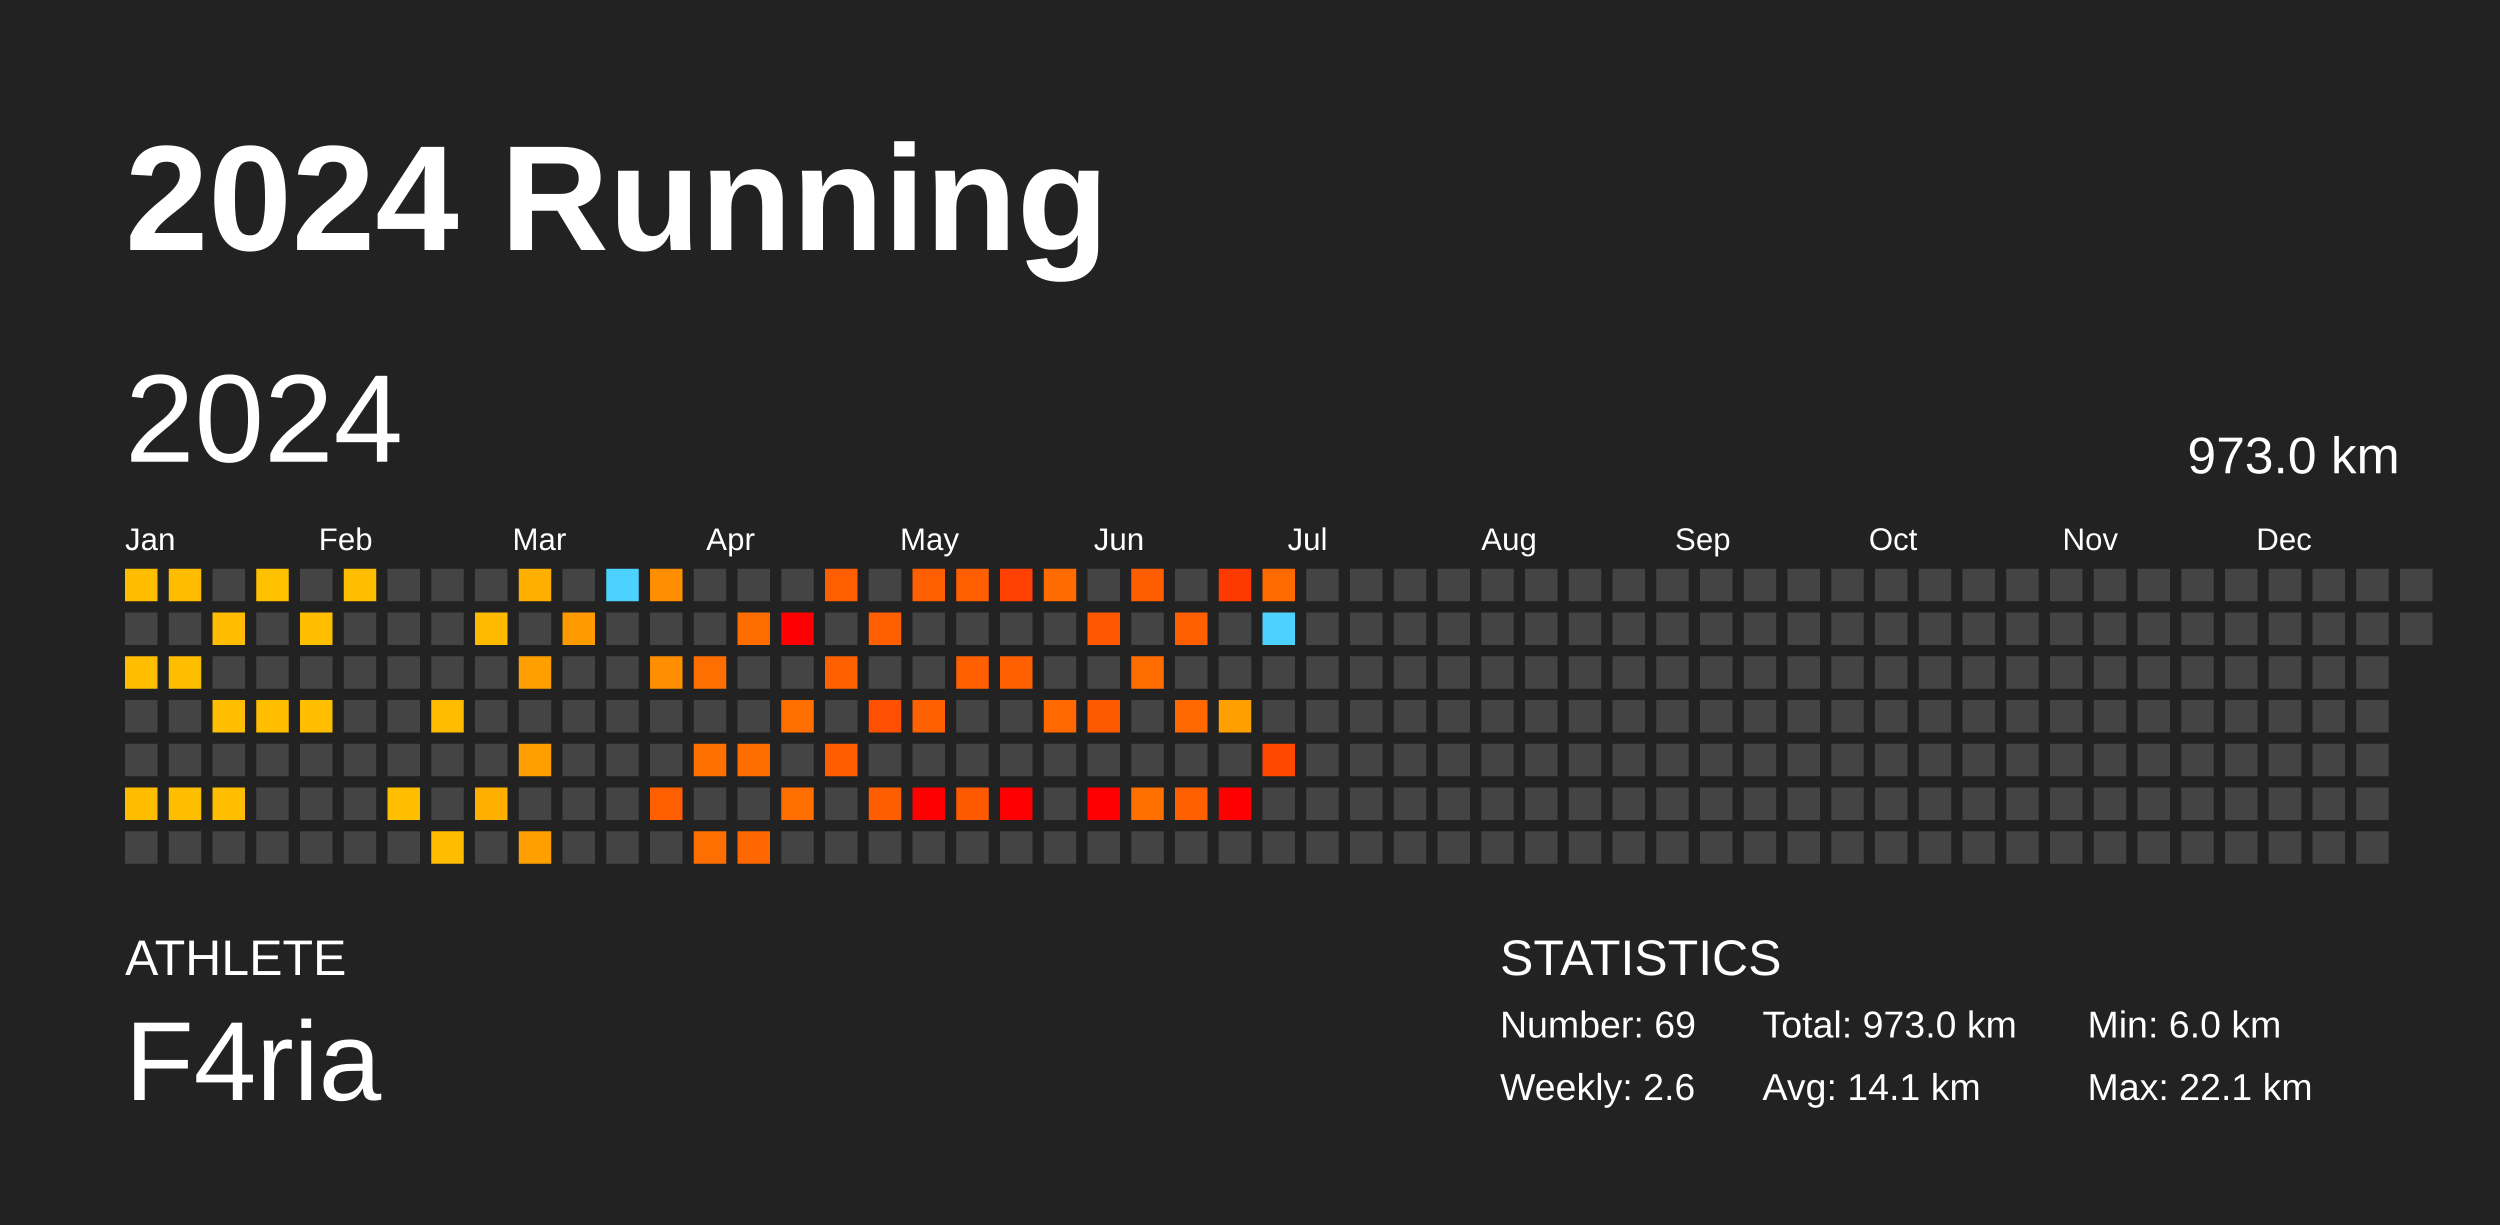
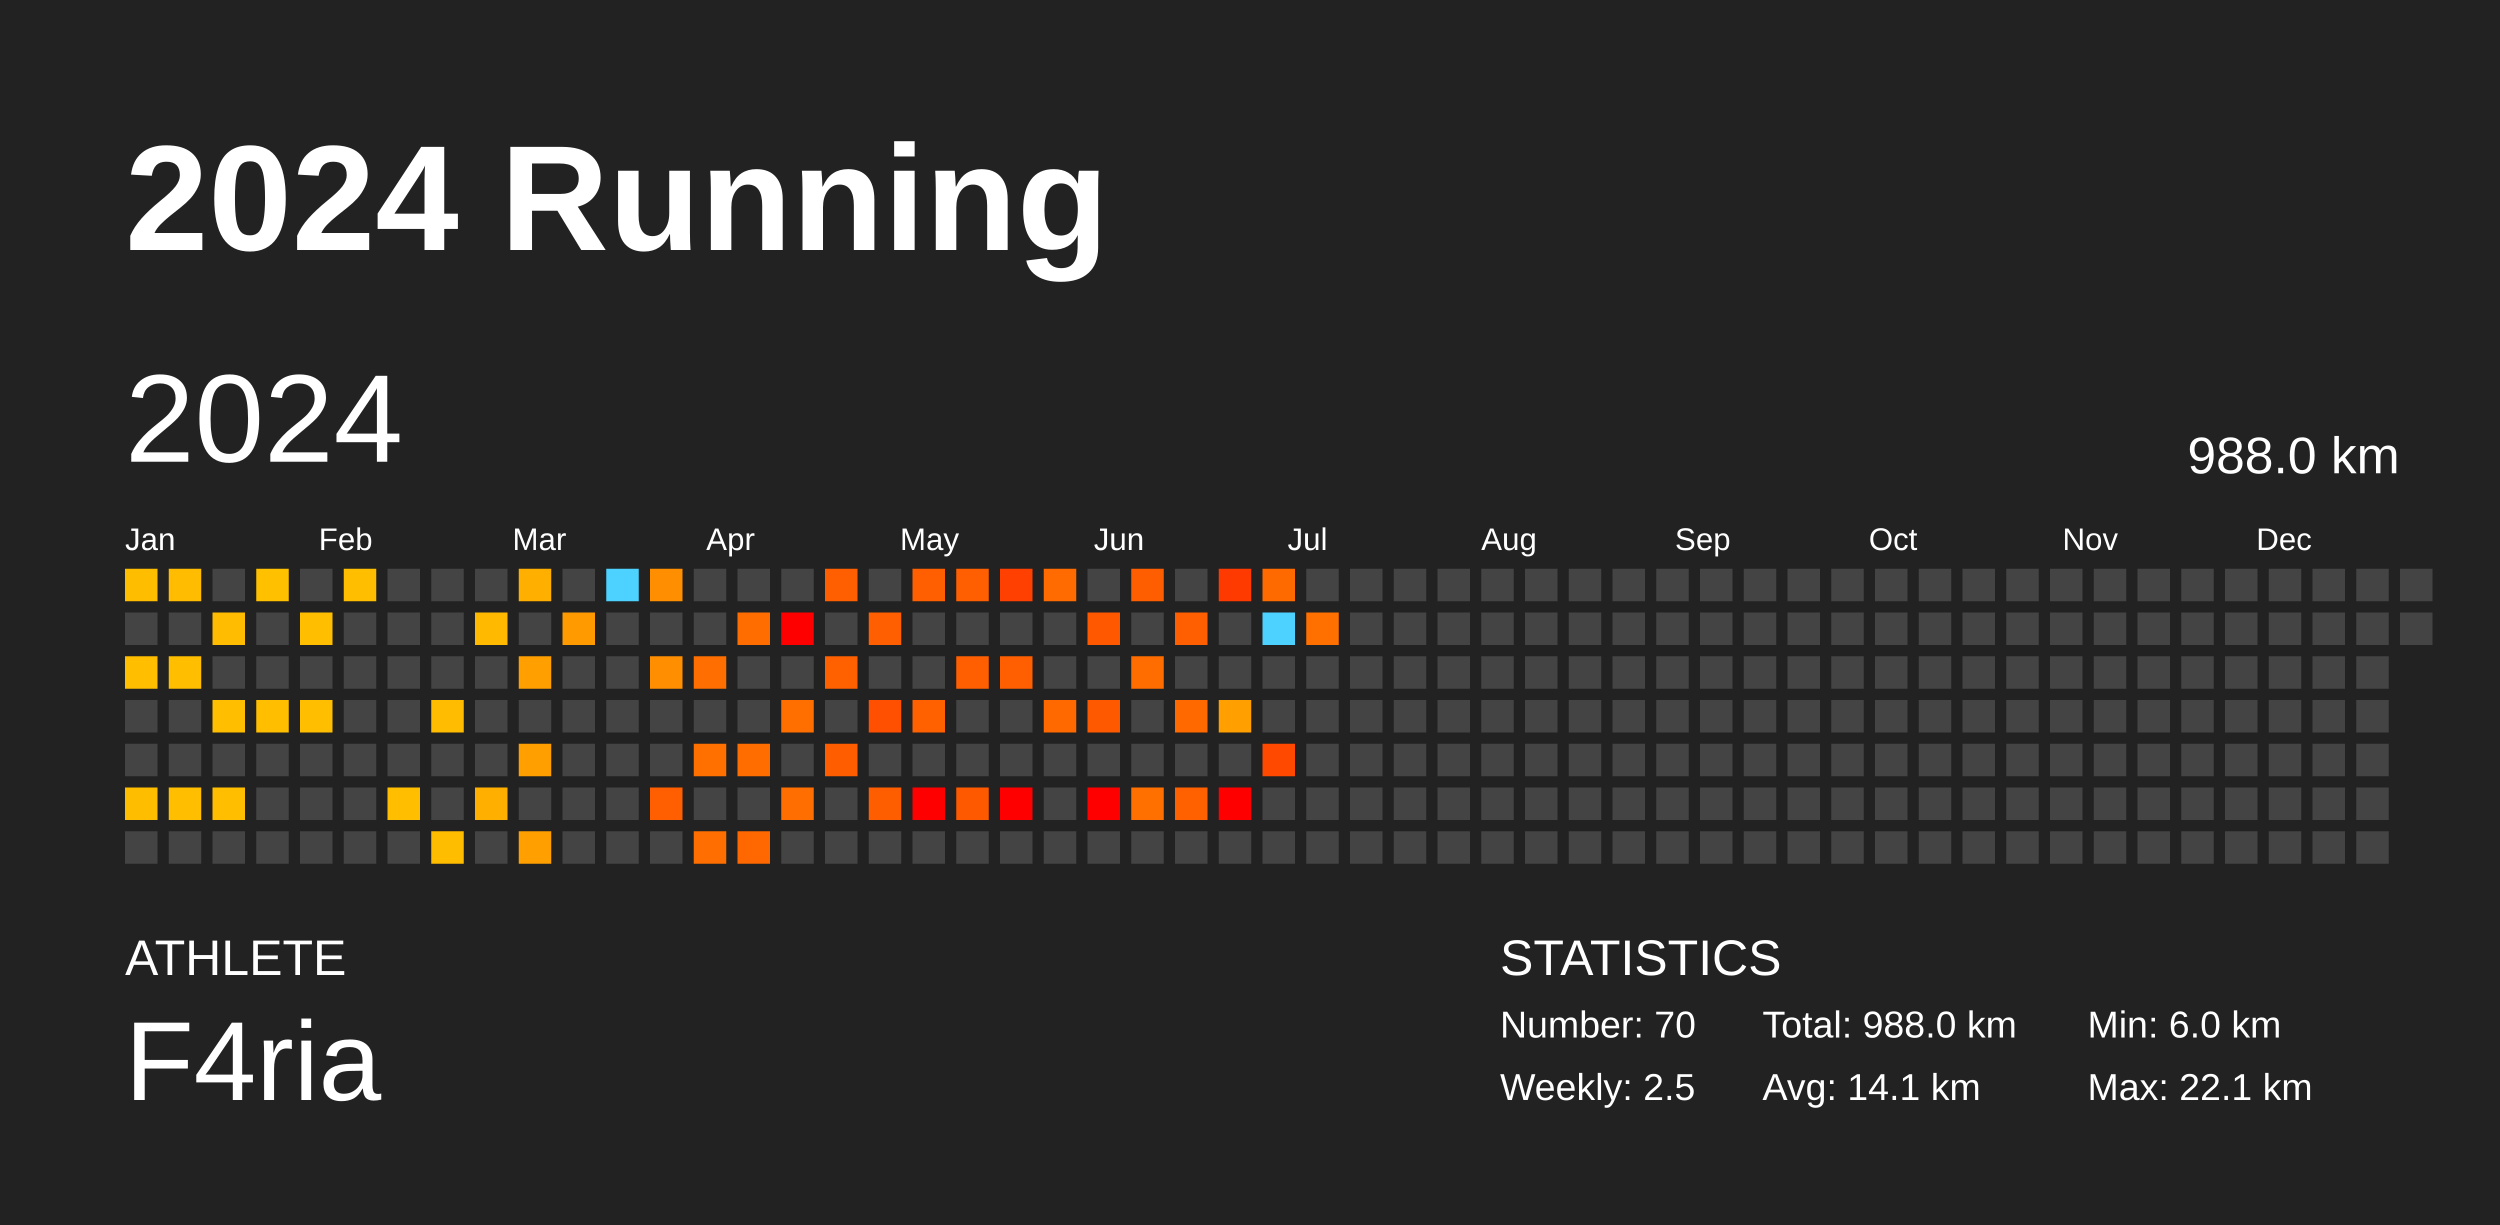
<svg xmlns="http://www.w3.org/2000/svg" baseProfile="full" height="98mm" version="1.1" viewBox="0,0,200,98" width="200mm">
  <defs />
  <rect fill="#222222" height="98" width="200" x="0" y="0" />
  <text fill="#FFFFFF" style="font-size:12px; font-family:Arial; font-weight:bold;" x="10" y="20">2024 Running</text>
  <text fill="#FFFFFF" style="font-size:4px; font-family:Arial" x="10" y="78">ATHLETE</text>
  <text fill="#FFFFFF" style="font-size:9px; font-family:Arial" x="10" y="88">F4ria</text>
  <text fill="#FFFFFF" style="font-size:4px; font-family:Arial" x="120" y="78">STATISTICS</text>
-   <text fill="#FFFFFF" style="font-size:3px; font-family:Arial" x="120" y="83">Number: 69</text>
-   <text fill="#FFFFFF" style="font-size:3px; font-family:Arial" x="120" y="88">Weekly: 2.6</text>
-   <text fill="#FFFFFF" style="font-size:3px; font-family:Arial" x="141" y="83">Total: 973.0 km</text>
+   <text fill="#FFFFFF" style="font-size:3px; font-family:Arial" x="120" y="83">Number: 70</text>
+   <text fill="#FFFFFF" style="font-size:3px; font-family:Arial" x="120" y="88">Weekly: 2.5</text>
+   <text fill="#FFFFFF" style="font-size:3px; font-family:Arial" x="141" y="83">Total: 988.0 km</text>
  <text fill="#FFFFFF" style="font-size:3px; font-family:Arial" x="141" y="88">Avg: 14.1 km</text>
  <text fill="#FFFFFF" style="font-size:3px; font-family:Arial" x="167" y="83">Min: 6.0 km</text>
  <text fill="#FFFFFF" style="font-size:3px; font-family:Arial" x="167" y="88">Max: 22.1 km</text>
  <text dominant-baseline="hanging" fill="#FFFFFF" style="font-size:10.0px; font-family:Arial;" x="10" y="30">2024</text>
-   <text dominant-baseline="hanging" fill="#FFFFFF" style="font-size:4.125px; font-family:Arial;" x="175" y="35">973.0 km</text>
+   <text dominant-baseline="hanging" fill="#FFFFFF" style="font-size:4.125px; font-family:Arial;" x="175" y="35">988.0 km</text>
  <text fill="#FFFFFF" style="font-size:2.5px; font-family:Arial" x="10.0" y="44">Jan</text>
  <text fill="#FFFFFF" style="font-size:2.5px; font-family:Arial" x="25.5" y="44">Feb</text>
  <text fill="#FFFFFF" style="font-size:2.5px; font-family:Arial" x="41.0" y="44">Mar</text>
  <text fill="#FFFFFF" style="font-size:2.5px; font-family:Arial" x="56.5" y="44">Apr</text>
  <text fill="#FFFFFF" style="font-size:2.5px; font-family:Arial" x="72.0" y="44">May</text>
  <text fill="#FFFFFF" style="font-size:2.5px; font-family:Arial" x="87.5" y="44">Jun</text>
  <text fill="#FFFFFF" style="font-size:2.5px; font-family:Arial" x="103.0" y="44">Jul</text>
  <text fill="#FFFFFF" style="font-size:2.5px; font-family:Arial" x="118.5" y="44">Aug</text>
  <text fill="#FFFFFF" style="font-size:2.5px; font-family:Arial" x="134.0" y="44">Sep</text>
  <text fill="#FFFFFF" style="font-size:2.5px; font-family:Arial" x="149.5" y="44">Oct</text>
  <text fill="#FFFFFF" style="font-size:2.5px; font-family:Arial" x="165.0" y="44">Nov</text>
  <text fill="#FFFFFF" style="font-size:2.5px; font-family:Arial" x="180.5" y="44">Dec</text>
  <rect fill="#ffbd00" height="2.6" width="2.6" x="10.0" y="45.5" />
  <rect fill="#444444" height="2.6" width="2.6" x="10.0" y="49.0" />
  <rect fill="#ffbe00" height="2.6" width="2.6" x="10.0" y="52.5" />
  <rect fill="#444444" height="2.6" width="2.6" x="10.0" y="56.0" />
  <rect fill="#444444" height="2.6" width="2.6" x="10.0" y="59.5" />
  <rect fill="#ffbd00" height="2.6" width="2.6" x="10.0" y="63.0" />
  <rect fill="#444444" height="2.6" width="2.6" x="10.0" y="66.5" />
  <rect fill="#ffbc00" height="2.6" width="2.6" x="13.5" y="45.5" />
  <rect fill="#444444" height="2.6" width="2.6" x="13.5" y="49.0" />
  <rect fill="#ffbe00" height="2.6" width="2.6" x="13.5" y="52.5" />
  <rect fill="#444444" height="2.6" width="2.6" x="13.5" y="56.0" />
  <rect fill="#444444" height="2.6" width="2.6" x="13.5" y="59.5" />
  <rect fill="#ffbf00" height="2.6" width="2.6" x="13.5" y="63.0" />
  <rect fill="#444444" height="2.6" width="2.6" x="13.5" y="66.5" />
  <rect fill="#444444" height="2.6" width="2.6" x="17.0" y="45.5" />
  <rect fill="#ffbc00" height="2.6" width="2.6" x="17.0" y="49.0" />
  <rect fill="#444444" height="2.6" width="2.6" x="17.0" y="52.5" />
  <rect fill="#ffbe00" height="2.6" width="2.6" x="17.0" y="56.0" />
  <rect fill="#444444" height="2.6" width="2.6" x="17.0" y="59.5" />
  <rect fill="#ffbf00" height="2.6" width="2.6" x="17.0" y="63.0" />
  <rect fill="#444444" height="2.6" width="2.6" x="17.0" y="66.5" />
  <rect fill="#ffc000" height="2.6" width="2.6" x="20.5" y="45.5" />
  <rect fill="#444444" height="2.6" width="2.6" x="20.5" y="49.0" />
  <rect fill="#444444" height="2.6" width="2.6" x="20.5" y="52.5" />
  <rect fill="#ffbf00" height="2.6" width="2.6" x="20.5" y="56.0" />
  <rect fill="#444444" height="2.6" width="2.6" x="20.5" y="59.5" />
  <rect fill="#444444" height="2.6" width="2.6" x="20.5" y="63.0" />
  <rect fill="#444444" height="2.6" width="2.6" x="20.5" y="66.5" />
  <rect fill="#444444" height="2.6" width="2.6" x="24.0" y="45.5" />
  <rect fill="#ffbf00" height="2.6" width="2.6" x="24.0" y="49.0" />
  <rect fill="#444444" height="2.6" width="2.6" x="24.0" y="52.5" />
  <rect fill="#ffbf00" height="2.6" width="2.6" x="24.0" y="56.0" />
  <rect fill="#444444" height="2.6" width="2.6" x="24.0" y="59.5" />
  <rect fill="#444444" height="2.6" width="2.6" x="24.0" y="63.0" />
  <rect fill="#444444" height="2.6" width="2.6" x="24.0" y="66.5" />
  <rect fill="#ffbf00" height="2.6" width="2.6" x="27.5" y="45.5" />
  <rect fill="#444444" height="2.6" width="2.6" x="27.5" y="49.0" />
  <rect fill="#444444" height="2.6" width="2.6" x="27.5" y="52.5" />
  <rect fill="#444444" height="2.6" width="2.6" x="27.5" y="56.0" />
  <rect fill="#444444" height="2.6" width="2.6" x="27.5" y="59.5" />
  <rect fill="#444444" height="2.6" width="2.6" x="27.5" y="63.0" />
  <rect fill="#444444" height="2.6" width="2.6" x="27.5" y="66.5" />
  <rect fill="#444444" height="2.6" width="2.6" x="31.0" y="45.5" />
  <rect fill="#444444" height="2.6" width="2.6" x="31.0" y="49.0" />
  <rect fill="#444444" height="2.6" width="2.6" x="31.0" y="52.5" />
  <rect fill="#444444" height="2.6" width="2.6" x="31.0" y="56.0" />
  <rect fill="#444444" height="2.6" width="2.6" x="31.0" y="59.5" />
  <rect fill="#ffbf00" height="2.6" width="2.6" x="31.0" y="63.0" />
  <rect fill="#444444" height="2.6" width="2.6" x="31.0" y="66.5" />
  <rect fill="#444444" height="2.6" width="2.6" x="34.5" y="45.5" />
  <rect fill="#444444" height="2.6" width="2.6" x="34.5" y="49.0" />
  <rect fill="#444444" height="2.6" width="2.6" x="34.5" y="52.5" />
  <rect fill="#ffbc00" height="2.6" width="2.6" x="34.5" y="56.0" />
  <rect fill="#444444" height="2.6" width="2.6" x="34.5" y="59.5" />
  <rect fill="#444444" height="2.6" width="2.6" x="34.5" y="63.0" />
  <rect fill="#ffbd00" height="2.6" width="2.6" x="34.5" y="66.5" />
  <rect fill="#444444" height="2.6" width="2.6" x="38.0" y="45.5" />
  <rect fill="#ffba00" height="2.6" width="2.6" x="38.0" y="49.0" />
  <rect fill="#444444" height="2.6" width="2.6" x="38.0" y="52.5" />
  <rect fill="#444444" height="2.6" width="2.6" x="38.0" y="56.0" />
  <rect fill="#444444" height="2.6" width="2.6" x="38.0" y="59.5" />
  <rect fill="#ffaf00" height="2.6" width="2.6" x="38.0" y="63.0" />
  <rect fill="#444444" height="2.6" width="2.6" x="38.0" y="66.5" />
  <rect fill="#ffaf00" height="2.6" width="2.6" x="41.5" y="45.5" />
  <rect fill="#444444" height="2.6" width="2.6" x="41.5" y="49.0" />
  <rect fill="#ffa000" height="2.6" width="2.6" x="41.5" y="52.5" />
  <rect fill="#444444" height="2.6" width="2.6" x="41.5" y="56.0" />
  <rect fill="#ff9f00" height="2.6" width="2.6" x="41.5" y="59.5" />
  <rect fill="#444444" height="2.6" width="2.6" x="41.5" y="63.0" />
  <rect fill="#ffa000" height="2.6" width="2.6" x="41.5" y="66.5" />
  <rect fill="#444444" height="2.6" width="2.6" x="45.0" y="45.5" />
  <rect fill="#ff9b00" height="2.6" width="2.6" x="45.0" y="49.0" />
  <rect fill="#444444" height="2.6" width="2.6" x="45.0" y="52.5" />
  <rect fill="#444444" height="2.6" width="2.6" x="45.0" y="56.0" />
  <rect fill="#444444" height="2.6" width="2.6" x="45.0" y="59.5" />
  <rect fill="#444444" height="2.6" width="2.6" x="45.0" y="63.0" />
  <rect fill="#444444" height="2.6" width="2.6" x="45.0" y="66.5" />
  <rect fill="#4dd2ff" height="2.6" width="2.6" x="48.5" y="45.5" />
  <rect fill="#444444" height="2.6" width="2.6" x="48.5" y="49.0" />
  <rect fill="#444444" height="2.6" width="2.6" x="48.5" y="52.5" />
  <rect fill="#444444" height="2.6" width="2.6" x="48.5" y="56.0" />
  <rect fill="#444444" height="2.6" width="2.6" x="48.5" y="59.5" />
  <rect fill="#444444" height="2.6" width="2.6" x="48.5" y="63.0" />
  <rect fill="#444444" height="2.6" width="2.6" x="48.5" y="66.5" />
  <rect fill="#ff8e00" height="2.6" width="2.6" x="52.0" y="45.5" />
  <rect fill="#444444" height="2.6" width="2.6" x="52.0" y="49.0" />
  <rect fill="#ff8f00" height="2.6" width="2.6" x="52.0" y="52.5" />
  <rect fill="#444444" height="2.6" width="2.6" x="52.0" y="56.0" />
  <rect fill="#444444" height="2.6" width="2.6" x="52.0" y="59.5" />
  <rect fill="#ff5f00" height="2.6" width="2.6" x="52.0" y="63.0" />
  <rect fill="#444444" height="2.6" width="2.6" x="52.0" y="66.5" />
  <rect fill="#444444" height="2.6" width="2.6" x="55.5" y="45.5" />
  <rect fill="#444444" height="2.6" width="2.6" x="55.5" y="49.0" />
  <rect fill="#ff6e00" height="2.6" width="2.6" x="55.5" y="52.5" />
  <rect fill="#444444" height="2.6" width="2.6" x="55.5" y="56.0" />
  <rect fill="#ff7000" height="2.6" width="2.6" x="55.5" y="59.5" />
  <rect fill="#444444" height="2.6" width="2.6" x="55.5" y="63.0" />
  <rect fill="#ff6e00" height="2.6" width="2.6" x="55.5" y="66.5" />
  <rect fill="#444444" height="2.6" width="2.6" x="59.0" y="45.5" />
  <rect fill="#ff6d00" height="2.6" width="2.6" x="59.0" y="49.0" />
  <rect fill="#444444" height="2.6" width="2.6" x="59.0" y="52.5" />
  <rect fill="#444444" height="2.6" width="2.6" x="59.0" y="56.0" />
  <rect fill="#ff6d00" height="2.6" width="2.6" x="59.0" y="59.5" />
  <rect fill="#444444" height="2.6" width="2.6" x="59.0" y="63.0" />
  <rect fill="#ff6800" height="2.6" width="2.6" x="59.0" y="66.5" />
  <rect fill="#444444" height="2.6" width="2.6" x="62.5" y="45.5" />
  <rect fill="red" height="2.6" width="2.6" x="62.5" y="49.0" />
  <rect fill="#444444" height="2.6" width="2.6" x="62.5" y="52.5" />
  <rect fill="#ff6f00" height="2.6" width="2.6" x="62.5" y="56.0" />
  <rect fill="#444444" height="2.6" width="2.6" x="62.5" y="59.5" />
  <rect fill="#ff6e00" height="2.6" width="2.6" x="62.5" y="63.0" />
  <rect fill="#444444" height="2.6" width="2.6" x="62.5" y="66.5" />
  <rect fill="#ff5f00" height="2.6" width="2.6" x="66.0" y="45.5" />
  <rect fill="#444444" height="2.6" width="2.6" x="66.0" y="49.0" />
  <rect fill="#ff6000" height="2.6" width="2.6" x="66.0" y="52.5" />
  <rect fill="#444444" height="2.6" width="2.6" x="66.0" y="56.0" />
  <rect fill="#ff5d00" height="2.6" width="2.6" x="66.0" y="59.5" />
  <rect fill="#444444" height="2.6" width="2.6" x="66.0" y="63.0" />
  <rect fill="#444444" height="2.6" width="2.6" x="66.0" y="66.5" />
  <rect fill="#444444" height="2.6" width="2.6" x="69.5" y="45.5" />
  <rect fill="#ff5f00" height="2.6" width="2.6" x="69.5" y="49.0" />
  <rect fill="#444444" height="2.6" width="2.6" x="69.5" y="52.5" />
  <rect fill="#ff4f00" height="2.6" width="2.6" x="69.5" y="56.0" />
  <rect fill="#444444" height="2.6" width="2.6" x="69.5" y="59.5" />
  <rect fill="#ff5e00" height="2.6" width="2.6" x="69.5" y="63.0" />
  <rect fill="#444444" height="2.6" width="2.6" x="69.5" y="66.5" />
  <rect fill="#ff5f00" height="2.6" width="2.6" x="73.0" y="45.5" />
  <rect fill="#444444" height="2.6" width="2.6" x="73.0" y="49.0" />
  <rect fill="#444444" height="2.6" width="2.6" x="73.0" y="52.5" />
  <rect fill="#ff6000" height="2.6" width="2.6" x="73.0" y="56.0" />
  <rect fill="#444444" height="2.6" width="2.6" x="73.0" y="59.5" />
  <rect fill="red" height="2.6" width="2.6" x="73.0" y="63.0" />
  <rect fill="#444444" height="2.6" width="2.6" x="73.0" y="66.5" />
  <rect fill="#ff5f00" height="2.6" width="2.6" x="76.5" y="45.5" />
  <rect fill="#444444" height="2.6" width="2.6" x="76.5" y="49.0" />
  <rect fill="#ff5f00" height="2.6" width="2.6" x="76.5" y="52.5" />
  <rect fill="#444444" height="2.6" width="2.6" x="76.5" y="56.0" />
  <rect fill="#444444" height="2.6" width="2.6" x="76.5" y="59.5" />
  <rect fill="#ff5900" height="2.6" width="2.6" x="76.5" y="63.0" />
  <rect fill="#444444" height="2.6" width="2.6" x="76.5" y="66.5" />
  <rect fill="#ff4000" height="2.6" width="2.6" x="80.0" y="45.5" />
  <rect fill="#444444" height="2.6" width="2.6" x="80.0" y="49.0" />
  <rect fill="#ff5f00" height="2.6" width="2.6" x="80.0" y="52.5" />
  <rect fill="#444444" height="2.6" width="2.6" x="80.0" y="56.0" />
  <rect fill="#444444" height="2.6" width="2.6" x="80.0" y="59.5" />
  <rect fill="red" height="2.6" width="2.6" x="80.0" y="63.0" />
  <rect fill="#444444" height="2.6" width="2.6" x="80.0" y="66.5" />
  <rect fill="#ff6b00" height="2.6" width="2.6" x="83.5" y="45.5" />
  <rect fill="#444444" height="2.6" width="2.6" x="83.5" y="49.0" />
  <rect fill="#444444" height="2.6" width="2.6" x="83.5" y="52.5" />
  <rect fill="#ff6900" height="2.6" width="2.6" x="83.5" y="56.0" />
  <rect fill="#444444" height="2.6" width="2.6" x="83.5" y="59.5" />
  <rect fill="#444444" height="2.6" width="2.6" x="83.5" y="63.0" />
  <rect fill="#444444" height="2.6" width="2.6" x="83.5" y="66.5" />
  <rect fill="#444444" height="2.6" width="2.6" x="87.0" y="45.5" />
  <rect fill="#ff5800" height="2.6" width="2.6" x="87.0" y="49.0" />
  <rect fill="#444444" height="2.6" width="2.6" x="87.0" y="52.5" />
  <rect fill="#ff5900" height="2.6" width="2.6" x="87.0" y="56.0" />
  <rect fill="#444444" height="2.6" width="2.6" x="87.0" y="59.5" />
  <rect fill="red" height="2.6" width="2.6" x="87.0" y="63.0" />
  <rect fill="#444444" height="2.6" width="2.6" x="87.0" y="66.5" />
  <rect fill="#ff5e00" height="2.6" width="2.6" x="90.5" y="45.5" />
  <rect fill="#444444" height="2.6" width="2.6" x="90.5" y="49.0" />
  <rect fill="#ff6d00" height="2.6" width="2.6" x="90.5" y="52.5" />
  <rect fill="#444444" height="2.6" width="2.6" x="90.5" y="56.0" />
  <rect fill="#444444" height="2.6" width="2.6" x="90.5" y="59.5" />
  <rect fill="#ff7000" height="2.6" width="2.6" x="90.5" y="63.0" />
  <rect fill="#444444" height="2.6" width="2.6" x="90.5" y="66.5" />
  <rect fill="#444444" height="2.6" width="2.6" x="94.0" y="45.5" />
  <rect fill="#ff5f00" height="2.6" width="2.6" x="94.0" y="49.0" />
  <rect fill="#444444" height="2.6" width="2.6" x="94.0" y="52.5" />
  <rect fill="#ff6900" height="2.6" width="2.6" x="94.0" y="56.0" />
  <rect fill="#444444" height="2.6" width="2.6" x="94.0" y="59.5" />
  <rect fill="#ff6000" height="2.6" width="2.6" x="94.0" y="63.0" />
  <rect fill="#444444" height="2.6" width="2.6" x="94.0" y="66.5" />
  <rect fill="#ff3a00" height="2.6" width="2.6" x="97.5" y="45.5" />
  <rect fill="#444444" height="2.6" width="2.6" x="97.5" y="49.0" />
  <rect fill="#444444" height="2.6" width="2.6" x="97.5" y="52.5" />
  <rect fill="#ffa000" height="2.6" width="2.6" x="97.5" y="56.0" />
  <rect fill="#444444" height="2.6" width="2.6" x="97.5" y="59.5" />
  <rect fill="red" height="2.6" width="2.6" x="97.5" y="63.0" />
  <rect fill="#444444" height="2.6" width="2.6" x="97.5" y="66.5" />
  <rect fill="#ff6a00" height="2.6" width="2.6" x="101.0" y="45.5" />
  <rect fill="#4dd2ff" height="2.6" width="2.6" x="101.0" y="49.0" />
  <rect fill="#444444" height="2.6" width="2.6" x="101.0" y="52.5" />
  <rect fill="#444444" height="2.6" width="2.6" x="101.0" y="56.0" />
  <rect fill="#ff4800" height="2.6" width="2.6" x="101.0" y="59.5" />
  <rect fill="#444444" height="2.6" width="2.6" x="101.0" y="63.0" />
  <rect fill="#444444" height="2.6" width="2.6" x="101.0" y="66.5" />
  <rect fill="#444444" height="2.6" width="2.6" x="104.5" y="45.5" />
-   <rect fill="#444444" height="2.6" width="2.6" x="104.5" y="49.0" />
+   <rect fill="#ff7000" height="2.6" width="2.6" x="104.5" y="49.0" />
  <rect fill="#444444" height="2.6" width="2.6" x="104.5" y="52.5" />
  <rect fill="#444444" height="2.6" width="2.6" x="104.5" y="56.0" />
  <rect fill="#444444" height="2.6" width="2.6" x="104.5" y="59.5" />
  <rect fill="#444444" height="2.6" width="2.6" x="104.5" y="63.0" />
  <rect fill="#444444" height="2.6" width="2.6" x="104.5" y="66.5" />
  <rect fill="#444444" height="2.6" width="2.6" x="108.0" y="45.5" />
  <rect fill="#444444" height="2.6" width="2.6" x="108.0" y="49.0" />
  <rect fill="#444444" height="2.6" width="2.6" x="108.0" y="52.5" />
  <rect fill="#444444" height="2.6" width="2.6" x="108.0" y="56.0" />
  <rect fill="#444444" height="2.6" width="2.6" x="108.0" y="59.5" />
  <rect fill="#444444" height="2.6" width="2.6" x="108.0" y="63.0" />
  <rect fill="#444444" height="2.6" width="2.6" x="108.0" y="66.5" />
  <rect fill="#444444" height="2.6" width="2.6" x="111.5" y="45.5" />
  <rect fill="#444444" height="2.6" width="2.6" x="111.5" y="49.0" />
  <rect fill="#444444" height="2.6" width="2.6" x="111.5" y="52.5" />
  <rect fill="#444444" height="2.6" width="2.6" x="111.5" y="56.0" />
  <rect fill="#444444" height="2.6" width="2.6" x="111.5" y="59.5" />
  <rect fill="#444444" height="2.6" width="2.6" x="111.5" y="63.0" />
  <rect fill="#444444" height="2.6" width="2.6" x="111.5" y="66.5" />
  <rect fill="#444444" height="2.6" width="2.6" x="115.0" y="45.5" />
  <rect fill="#444444" height="2.6" width="2.6" x="115.0" y="49.0" />
  <rect fill="#444444" height="2.6" width="2.6" x="115.0" y="52.5" />
  <rect fill="#444444" height="2.6" width="2.6" x="115.0" y="56.0" />
  <rect fill="#444444" height="2.6" width="2.6" x="115.0" y="59.5" />
  <rect fill="#444444" height="2.6" width="2.6" x="115.0" y="63.0" />
  <rect fill="#444444" height="2.6" width="2.6" x="115.0" y="66.5" />
  <rect fill="#444444" height="2.6" width="2.6" x="118.5" y="45.5" />
  <rect fill="#444444" height="2.6" width="2.6" x="118.5" y="49.0" />
  <rect fill="#444444" height="2.6" width="2.6" x="118.5" y="52.5" />
  <rect fill="#444444" height="2.6" width="2.6" x="118.5" y="56.0" />
  <rect fill="#444444" height="2.6" width="2.6" x="118.5" y="59.5" />
  <rect fill="#444444" height="2.6" width="2.6" x="118.5" y="63.0" />
  <rect fill="#444444" height="2.6" width="2.6" x="118.5" y="66.5" />
  <rect fill="#444444" height="2.6" width="2.6" x="122.0" y="45.5" />
  <rect fill="#444444" height="2.6" width="2.6" x="122.0" y="49.0" />
  <rect fill="#444444" height="2.6" width="2.6" x="122.0" y="52.5" />
  <rect fill="#444444" height="2.6" width="2.6" x="122.0" y="56.0" />
  <rect fill="#444444" height="2.6" width="2.6" x="122.0" y="59.5" />
  <rect fill="#444444" height="2.6" width="2.6" x="122.0" y="63.0" />
  <rect fill="#444444" height="2.6" width="2.6" x="122.0" y="66.5" />
  <rect fill="#444444" height="2.6" width="2.6" x="125.5" y="45.5" />
  <rect fill="#444444" height="2.6" width="2.6" x="125.5" y="49.0" />
  <rect fill="#444444" height="2.6" width="2.6" x="125.5" y="52.5" />
  <rect fill="#444444" height="2.6" width="2.6" x="125.5" y="56.0" />
  <rect fill="#444444" height="2.6" width="2.6" x="125.5" y="59.5" />
  <rect fill="#444444" height="2.6" width="2.6" x="125.5" y="63.0" />
  <rect fill="#444444" height="2.6" width="2.6" x="125.5" y="66.5" />
  <rect fill="#444444" height="2.6" width="2.6" x="129.0" y="45.5" />
  <rect fill="#444444" height="2.6" width="2.6" x="129.0" y="49.0" />
  <rect fill="#444444" height="2.6" width="2.6" x="129.0" y="52.5" />
  <rect fill="#444444" height="2.6" width="2.6" x="129.0" y="56.0" />
  <rect fill="#444444" height="2.6" width="2.6" x="129.0" y="59.5" />
  <rect fill="#444444" height="2.6" width="2.6" x="129.0" y="63.0" />
  <rect fill="#444444" height="2.6" width="2.6" x="129.0" y="66.5" />
  <rect fill="#444444" height="2.6" width="2.6" x="132.5" y="45.5" />
  <rect fill="#444444" height="2.6" width="2.6" x="132.5" y="49.0" />
  <rect fill="#444444" height="2.6" width="2.6" x="132.5" y="52.5" />
  <rect fill="#444444" height="2.6" width="2.6" x="132.5" y="56.0" />
  <rect fill="#444444" height="2.6" width="2.6" x="132.5" y="59.5" />
  <rect fill="#444444" height="2.6" width="2.6" x="132.5" y="63.0" />
  <rect fill="#444444" height="2.6" width="2.6" x="132.5" y="66.5" />
  <rect fill="#444444" height="2.6" width="2.6" x="136.0" y="45.5" />
  <rect fill="#444444" height="2.6" width="2.6" x="136.0" y="49.0" />
  <rect fill="#444444" height="2.6" width="2.6" x="136.0" y="52.5" />
  <rect fill="#444444" height="2.6" width="2.6" x="136.0" y="56.0" />
  <rect fill="#444444" height="2.6" width="2.6" x="136.0" y="59.5" />
  <rect fill="#444444" height="2.6" width="2.6" x="136.0" y="63.0" />
  <rect fill="#444444" height="2.6" width="2.6" x="136.0" y="66.5" />
  <rect fill="#444444" height="2.6" width="2.6" x="139.5" y="45.5" />
  <rect fill="#444444" height="2.6" width="2.6" x="139.5" y="49.0" />
  <rect fill="#444444" height="2.6" width="2.6" x="139.5" y="52.5" />
  <rect fill="#444444" height="2.6" width="2.6" x="139.5" y="56.0" />
  <rect fill="#444444" height="2.6" width="2.6" x="139.5" y="59.5" />
  <rect fill="#444444" height="2.6" width="2.6" x="139.5" y="63.0" />
  <rect fill="#444444" height="2.6" width="2.6" x="139.5" y="66.5" />
  <rect fill="#444444" height="2.6" width="2.6" x="143.0" y="45.5" />
  <rect fill="#444444" height="2.6" width="2.6" x="143.0" y="49.0" />
  <rect fill="#444444" height="2.6" width="2.6" x="143.0" y="52.5" />
  <rect fill="#444444" height="2.6" width="2.6" x="143.0" y="56.0" />
  <rect fill="#444444" height="2.6" width="2.6" x="143.0" y="59.5" />
  <rect fill="#444444" height="2.6" width="2.6" x="143.0" y="63.0" />
  <rect fill="#444444" height="2.6" width="2.6" x="143.0" y="66.5" />
  <rect fill="#444444" height="2.6" width="2.6" x="146.5" y="45.5" />
  <rect fill="#444444" height="2.6" width="2.6" x="146.5" y="49.0" />
  <rect fill="#444444" height="2.6" width="2.6" x="146.5" y="52.5" />
  <rect fill="#444444" height="2.6" width="2.6" x="146.5" y="56.0" />
  <rect fill="#444444" height="2.6" width="2.6" x="146.5" y="59.5" />
  <rect fill="#444444" height="2.6" width="2.6" x="146.5" y="63.0" />
  <rect fill="#444444" height="2.6" width="2.6" x="146.5" y="66.5" />
  <rect fill="#444444" height="2.6" width="2.6" x="150.0" y="45.5" />
  <rect fill="#444444" height="2.6" width="2.6" x="150.0" y="49.0" />
  <rect fill="#444444" height="2.6" width="2.6" x="150.0" y="52.5" />
  <rect fill="#444444" height="2.6" width="2.6" x="150.0" y="56.0" />
  <rect fill="#444444" height="2.6" width="2.6" x="150.0" y="59.5" />
  <rect fill="#444444" height="2.6" width="2.6" x="150.0" y="63.0" />
  <rect fill="#444444" height="2.6" width="2.6" x="150.0" y="66.5" />
  <rect fill="#444444" height="2.6" width="2.6" x="153.5" y="45.5" />
  <rect fill="#444444" height="2.6" width="2.6" x="153.5" y="49.0" />
  <rect fill="#444444" height="2.6" width="2.6" x="153.5" y="52.5" />
  <rect fill="#444444" height="2.6" width="2.6" x="153.5" y="56.0" />
  <rect fill="#444444" height="2.6" width="2.6" x="153.5" y="59.5" />
  <rect fill="#444444" height="2.6" width="2.6" x="153.5" y="63.0" />
  <rect fill="#444444" height="2.6" width="2.6" x="153.5" y="66.5" />
  <rect fill="#444444" height="2.6" width="2.6" x="157.0" y="45.5" />
  <rect fill="#444444" height="2.6" width="2.6" x="157.0" y="49.0" />
  <rect fill="#444444" height="2.6" width="2.6" x="157.0" y="52.5" />
  <rect fill="#444444" height="2.6" width="2.6" x="157.0" y="56.0" />
  <rect fill="#444444" height="2.6" width="2.6" x="157.0" y="59.5" />
  <rect fill="#444444" height="2.6" width="2.6" x="157.0" y="63.0" />
  <rect fill="#444444" height="2.6" width="2.6" x="157.0" y="66.5" />
  <rect fill="#444444" height="2.6" width="2.6" x="160.5" y="45.5" />
  <rect fill="#444444" height="2.6" width="2.6" x="160.5" y="49.0" />
  <rect fill="#444444" height="2.6" width="2.6" x="160.5" y="52.5" />
  <rect fill="#444444" height="2.6" width="2.6" x="160.5" y="56.0" />
  <rect fill="#444444" height="2.6" width="2.6" x="160.5" y="59.5" />
  <rect fill="#444444" height="2.6" width="2.6" x="160.5" y="63.0" />
  <rect fill="#444444" height="2.6" width="2.6" x="160.5" y="66.5" />
  <rect fill="#444444" height="2.6" width="2.6" x="164.0" y="45.5" />
  <rect fill="#444444" height="2.6" width="2.6" x="164.0" y="49.0" />
  <rect fill="#444444" height="2.6" width="2.6" x="164.0" y="52.5" />
  <rect fill="#444444" height="2.6" width="2.6" x="164.0" y="56.0" />
  <rect fill="#444444" height="2.6" width="2.6" x="164.0" y="59.5" />
  <rect fill="#444444" height="2.6" width="2.6" x="164.0" y="63.0" />
  <rect fill="#444444" height="2.6" width="2.6" x="164.0" y="66.5" />
  <rect fill="#444444" height="2.6" width="2.6" x="167.5" y="45.5" />
  <rect fill="#444444" height="2.6" width="2.6" x="167.5" y="49.0" />
  <rect fill="#444444" height="2.6" width="2.6" x="167.5" y="52.5" />
  <rect fill="#444444" height="2.6" width="2.6" x="167.5" y="56.0" />
  <rect fill="#444444" height="2.6" width="2.6" x="167.5" y="59.5" />
  <rect fill="#444444" height="2.6" width="2.6" x="167.5" y="63.0" />
  <rect fill="#444444" height="2.6" width="2.6" x="167.5" y="66.5" />
  <rect fill="#444444" height="2.6" width="2.6" x="171.0" y="45.5" />
  <rect fill="#444444" height="2.6" width="2.6" x="171.0" y="49.0" />
  <rect fill="#444444" height="2.6" width="2.6" x="171.0" y="52.5" />
  <rect fill="#444444" height="2.6" width="2.6" x="171.0" y="56.0" />
  <rect fill="#444444" height="2.6" width="2.6" x="171.0" y="59.5" />
  <rect fill="#444444" height="2.6" width="2.6" x="171.0" y="63.0" />
  <rect fill="#444444" height="2.6" width="2.6" x="171.0" y="66.5" />
  <rect fill="#444444" height="2.6" width="2.6" x="174.5" y="45.5" />
  <rect fill="#444444" height="2.6" width="2.6" x="174.5" y="49.0" />
  <rect fill="#444444" height="2.6" width="2.6" x="174.5" y="52.5" />
  <rect fill="#444444" height="2.6" width="2.6" x="174.5" y="56.0" />
  <rect fill="#444444" height="2.6" width="2.6" x="174.5" y="59.5" />
  <rect fill="#444444" height="2.6" width="2.6" x="174.5" y="63.0" />
  <rect fill="#444444" height="2.6" width="2.6" x="174.5" y="66.5" />
  <rect fill="#444444" height="2.6" width="2.6" x="178.0" y="45.5" />
  <rect fill="#444444" height="2.6" width="2.6" x="178.0" y="49.0" />
  <rect fill="#444444" height="2.6" width="2.6" x="178.0" y="52.5" />
  <rect fill="#444444" height="2.6" width="2.6" x="178.0" y="56.0" />
  <rect fill="#444444" height="2.6" width="2.6" x="178.0" y="59.5" />
  <rect fill="#444444" height="2.6" width="2.6" x="178.0" y="63.0" />
  <rect fill="#444444" height="2.6" width="2.6" x="178.0" y="66.5" />
  <rect fill="#444444" height="2.6" width="2.6" x="181.5" y="45.5" />
  <rect fill="#444444" height="2.6" width="2.6" x="181.5" y="49.0" />
  <rect fill="#444444" height="2.6" width="2.6" x="181.5" y="52.5" />
  <rect fill="#444444" height="2.6" width="2.6" x="181.5" y="56.0" />
  <rect fill="#444444" height="2.6" width="2.6" x="181.5" y="59.5" />
  <rect fill="#444444" height="2.6" width="2.6" x="181.5" y="63.0" />
  <rect fill="#444444" height="2.6" width="2.6" x="181.5" y="66.5" />
  <rect fill="#444444" height="2.6" width="2.6" x="185.0" y="45.5" />
  <rect fill="#444444" height="2.6" width="2.6" x="185.0" y="49.0" />
  <rect fill="#444444" height="2.6" width="2.6" x="185.0" y="52.5" />
  <rect fill="#444444" height="2.6" width="2.6" x="185.0" y="56.0" />
  <rect fill="#444444" height="2.6" width="2.6" x="185.0" y="59.5" />
  <rect fill="#444444" height="2.6" width="2.6" x="185.0" y="63.0" />
  <rect fill="#444444" height="2.6" width="2.6" x="185.0" y="66.5" />
  <rect fill="#444444" height="2.6" width="2.6" x="188.5" y="45.5" />
  <rect fill="#444444" height="2.6" width="2.6" x="188.5" y="49.0" />
  <rect fill="#444444" height="2.6" width="2.6" x="188.5" y="52.5" />
  <rect fill="#444444" height="2.6" width="2.6" x="188.5" y="56.0" />
  <rect fill="#444444" height="2.6" width="2.6" x="188.5" y="59.5" />
  <rect fill="#444444" height="2.6" width="2.6" x="188.5" y="63.0" />
  <rect fill="#444444" height="2.6" width="2.6" x="188.5" y="66.5" />
  <rect fill="#444444" height="2.6" width="2.6" x="192.0" y="45.5" />
  <rect fill="#444444" height="2.6" width="2.6" x="192.0" y="49.0" />
</svg>
